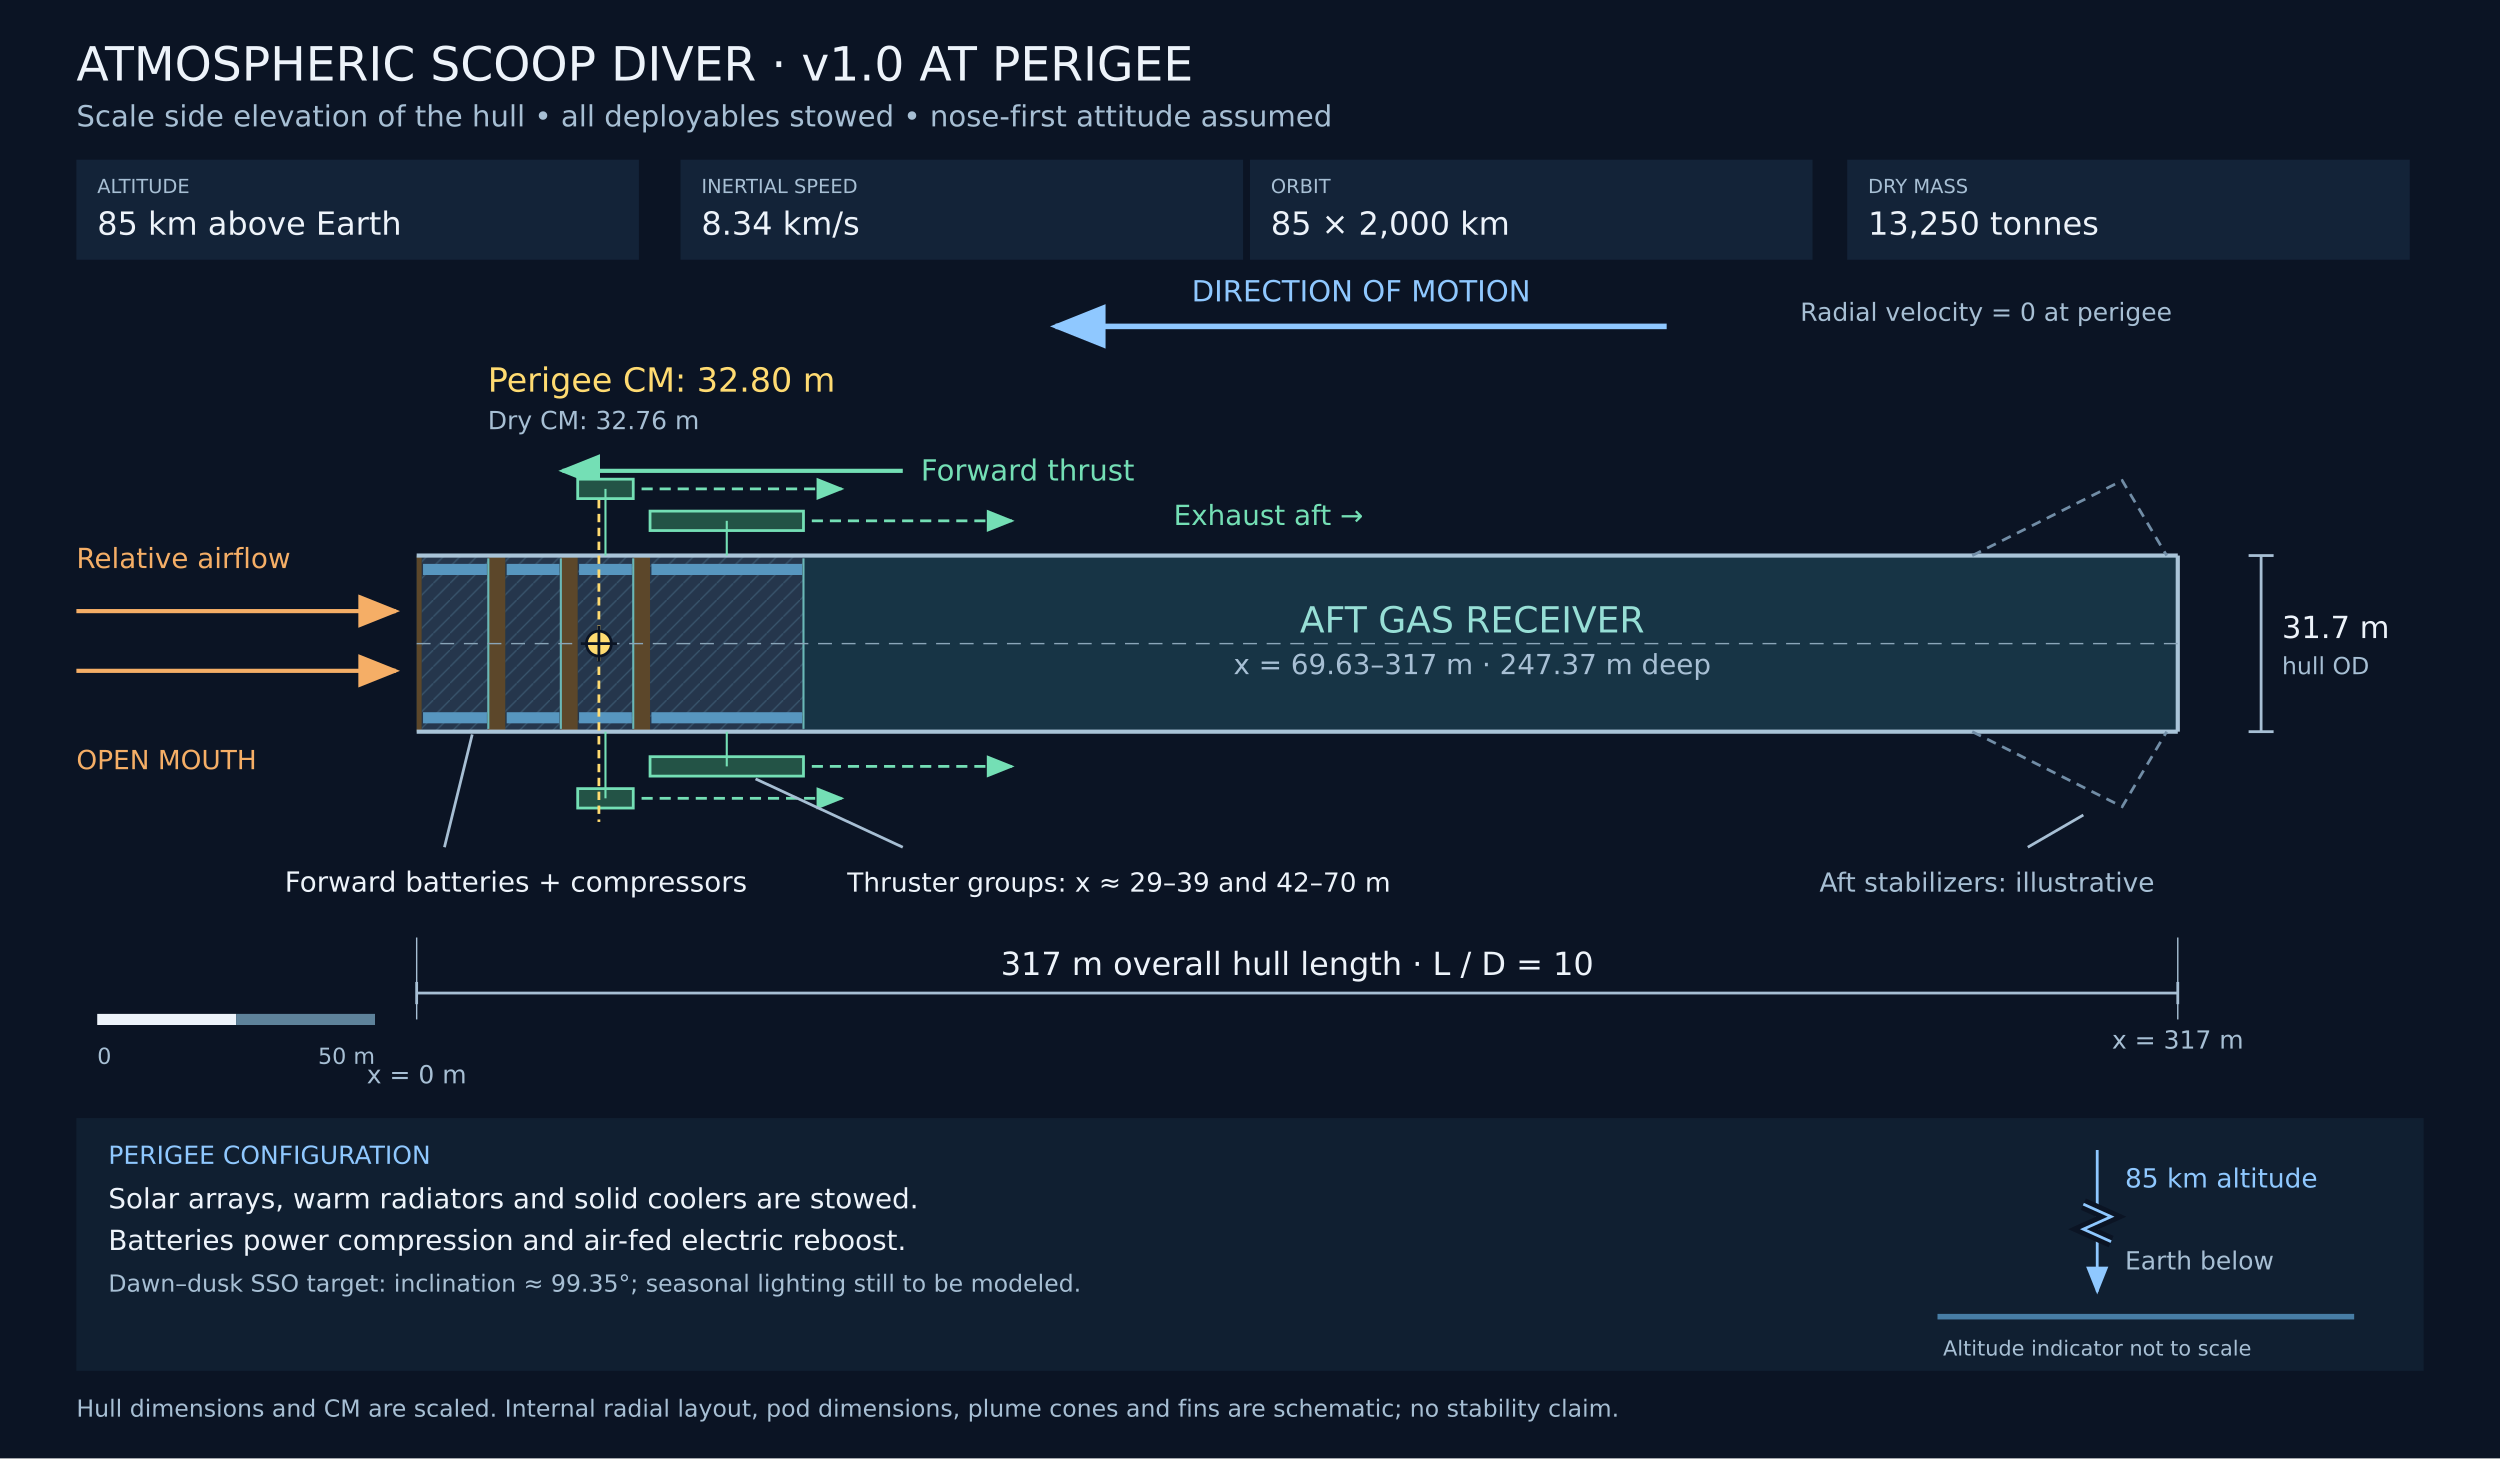
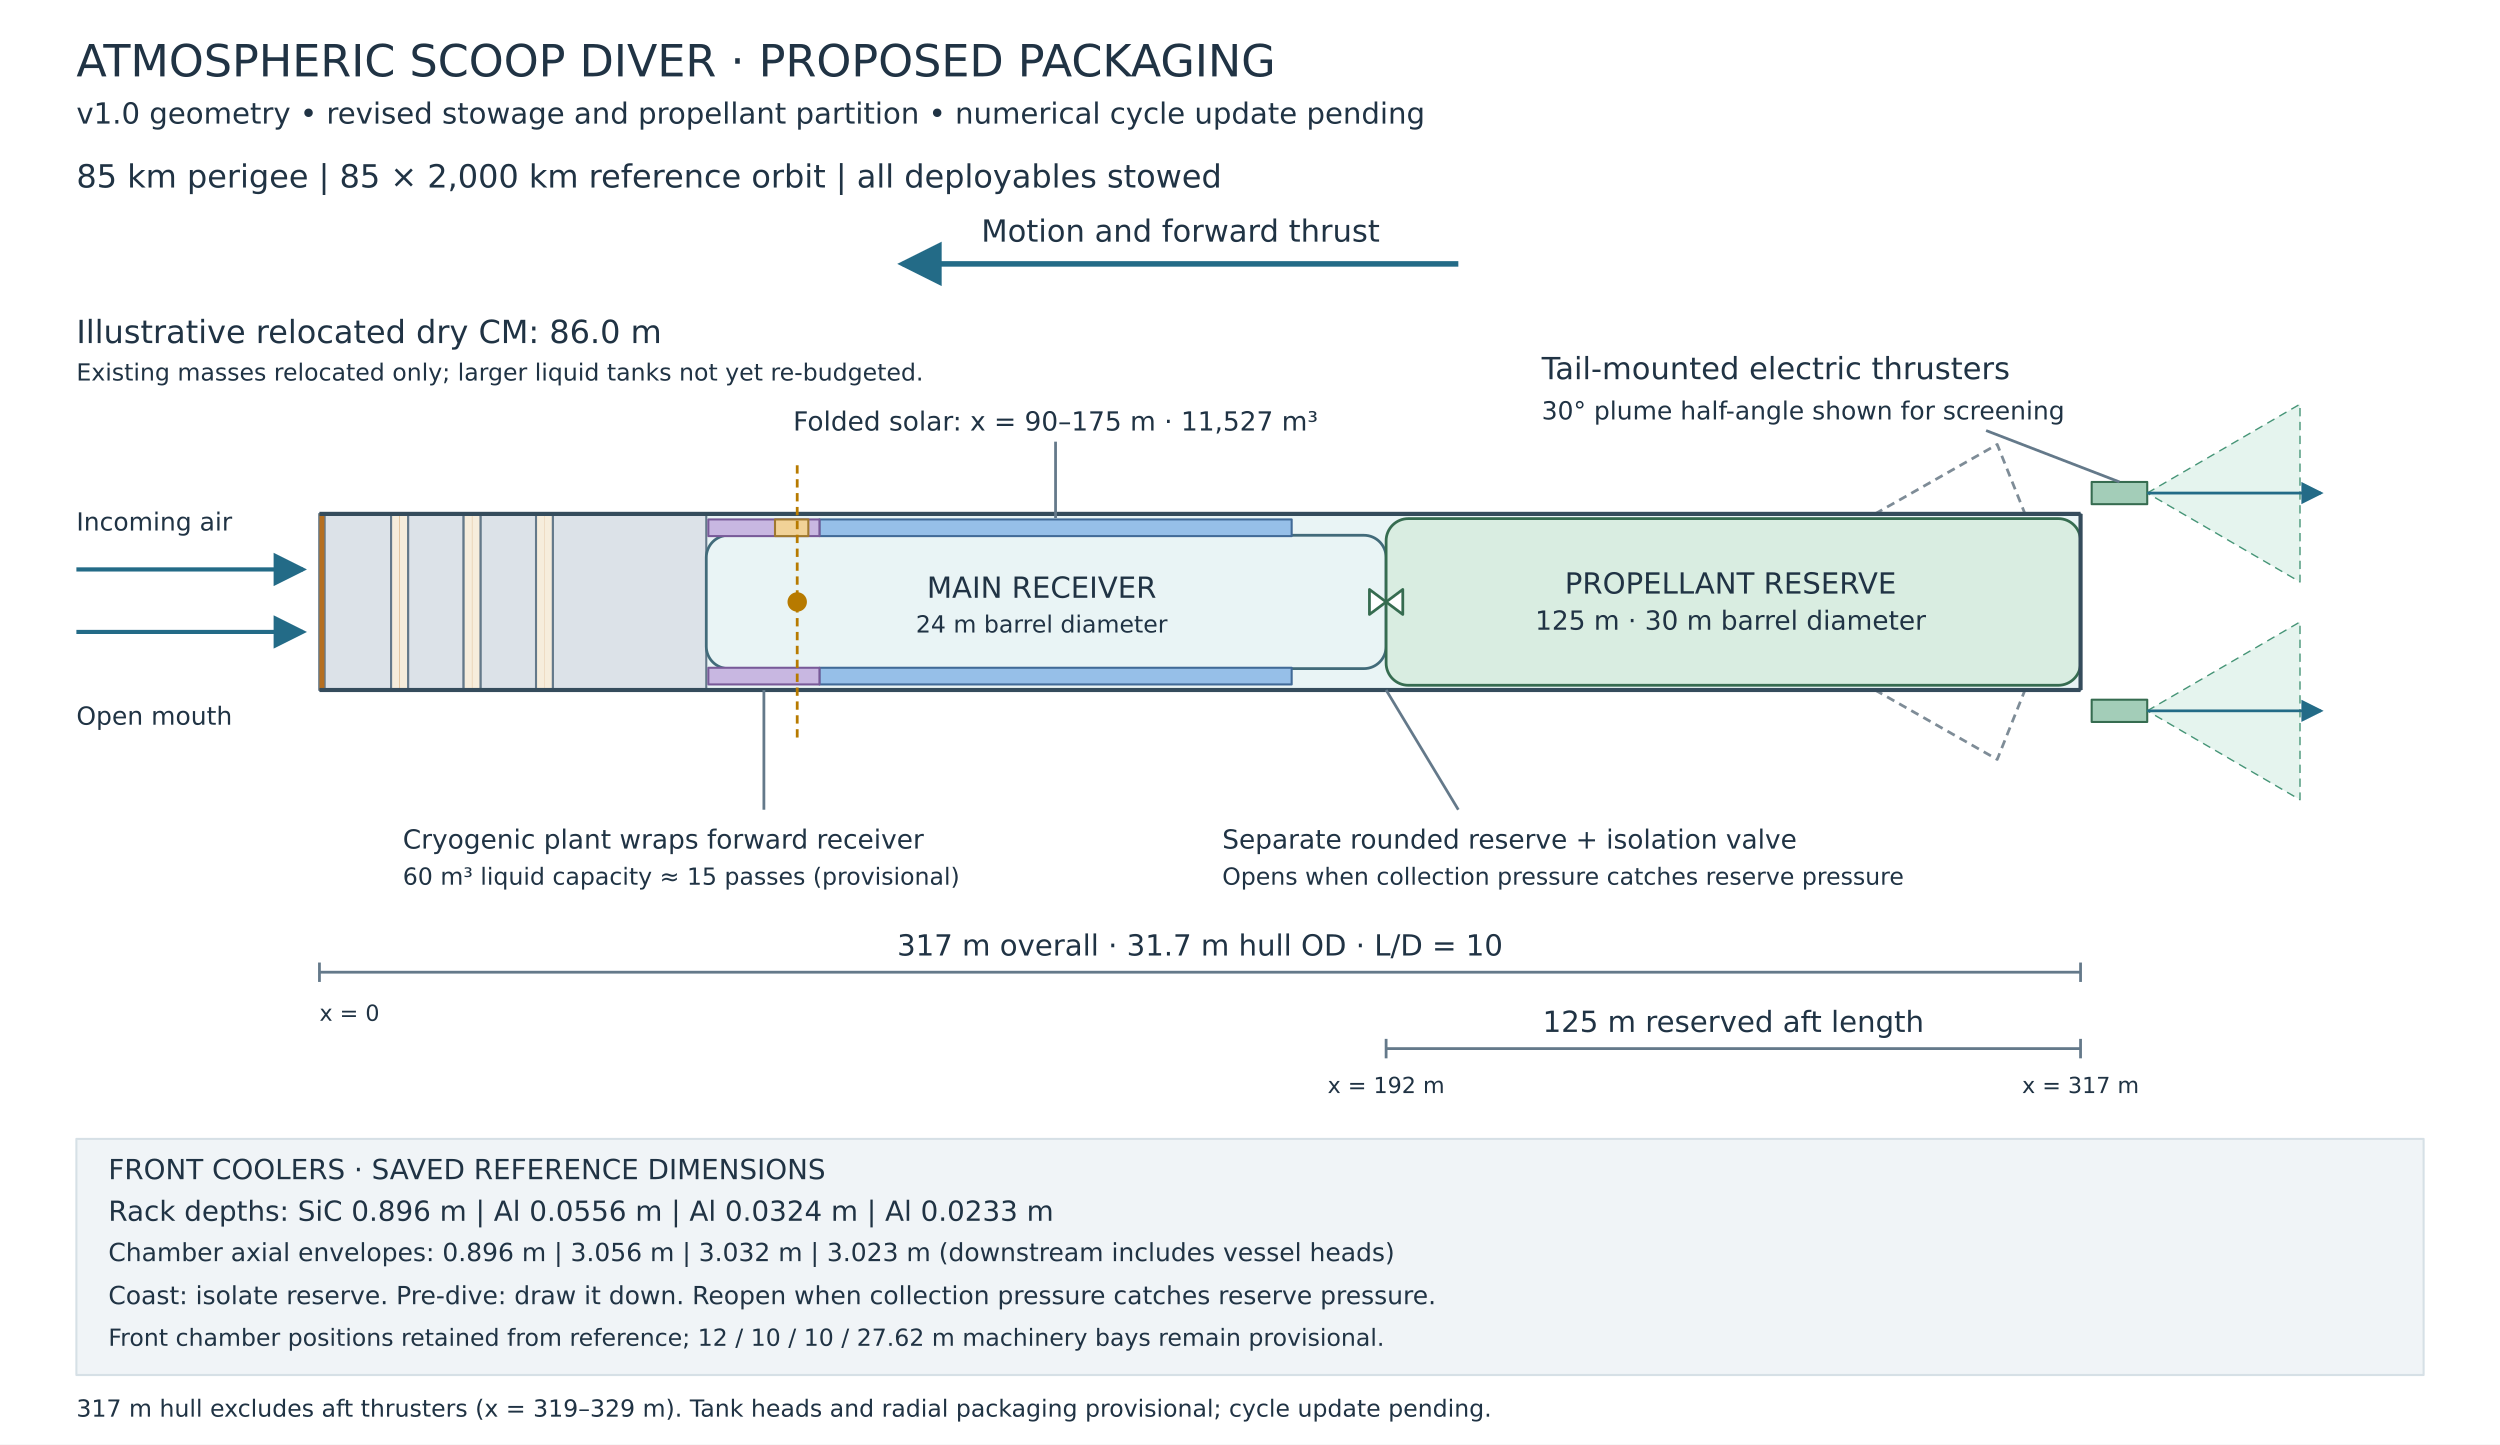
- <svg xmlns="http://www.w3.org/2000/svg" width="1800" height="1050" viewBox="0 0 1800 1050" role="img" aria-labelledby="title desc">
+ <svg xmlns="http://www.w3.org/2000/svg" width="1800" height="1040" viewBox="0 0 1800 1040" role="img" aria-labelledby="title desc">
  <defs>
-     <marker id="blue" markerWidth="10" markerHeight="8" refX="9" refY="4" orient="auto">
-       <path d="M0 0L10 4L0 8Z" fill="#8fc8ff" />
+     <marker id="arrow" markerWidth="8" markerHeight="8" refX="7" refY="4" orient="auto">
+       <path d="M0 0L8 4L0 8Z" fill="#236b87" />
    </marker>
-     <marker id="orange" markerWidth="10" markerHeight="8" refX="9" refY="4" orient="auto">
-       <path d="M0 0L10 4L0 8Z" fill="#f5ae66" />
-     </marker>
-     <marker id="green" markerWidth="10" markerHeight="8" refX="9" refY="4" orient="auto">
-       <path d="M0 0L10 4L0 8Z" fill="#74dfb5" />
-     </marker>
-     <pattern id="bay" width="12" height="12" patternUnits="userSpaceOnUse">
-       <path d="M0 12L12 0" stroke="#38536b" stroke-width="1" />
-     </pattern>
  </defs>
-   <rect width="1800" height="1050" fill="#0b1424" />
-   <style>text{font-family:DejaVu Sans,sans-serif;fill:#edf3fa} .sub{fill:#a7bfd4} .dim{stroke:#a7bfd4;stroke-width:1.5;fill:none} .leader{stroke:#90a9c0;stroke-width:1.5;fill:none}</style>
-   <text x="55.000" y="58.000" font-size="34" text-anchor="start">ATMOSPHERIC SCOOP DIVER · v1.0 AT PERIGEE</text>
-   <text x="55.000" y="91.000" font-size="21" text-anchor="start" style="fill:#a7bfd4">Scale side elevation of the hull • all deployables stowed • nose-first attitude assumed</text>
-   <rect x="55" y="115" width="405" height="72" fill="#132338" />
-   <text x="70.000" y="139.000" font-size="14" text-anchor="start" style="fill:#a7bfd4">ALTITUDE</text>
-   <text x="70.000" y="169.000" font-size="23" text-anchor="start">85 km above Earth</text>
-   <rect x="490" y="115" width="405" height="72" fill="#132338" />
-   <text x="505.000" y="139.000" font-size="14" text-anchor="start" style="fill:#a7bfd4">INERTIAL SPEED</text>
-   <text x="505.000" y="169.000" font-size="23" text-anchor="start">8.34 km/s</text>
-   <rect x="900" y="115" width="405" height="72" fill="#132338" />
-   <text x="915.000" y="139.000" font-size="14" text-anchor="start" style="fill:#a7bfd4">ORBIT</text>
-   <text x="915.000" y="169.000" font-size="23" text-anchor="start">85 × 2,000 km</text>
-   <rect x="1330" y="115" width="405" height="72" fill="#132338" />
-   <text x="1345.000" y="139.000" font-size="14" text-anchor="start" style="fill:#a7bfd4">DRY MASS</text>
-   <text x="1345.000" y="169.000" font-size="23" text-anchor="start">13,250 tonnes</text>
-   <line x1="1200" y1="235" x2="760" y2="235" stroke="#8fc8ff" stroke-width="4" marker-end="url(#blue)" />
-   <text x="980.000" y="217.000" font-size="21" text-anchor="middle" style="fill:#8fc8ff">DIRECTION OF MOTION</text>
-   <text x="1430.000" y="231.000" font-size="18" text-anchor="middle" style="fill:#a7bfd4">Radial velocity = 0 at perigee</text>
-   <text x="351.208" y="282.000" font-size="24" text-anchor="start" style="fill:#ffdb71">Perigee CM: 32.80 m</text>
-   <text x="351.208" y="309.000" font-size="18" text-anchor="start" style="fill:#a7bfd4">Dry CM: 32.76 m</text>
-   <line x1="650" y1="339" x2="405" y2="339" stroke="#74dfb5" stroke-width="3" marker-end="url(#green)" />
-   <text x="663.000" y="346.000" font-size="21" text-anchor="start" style="fill:#74dfb5">Forward thrust</text>
-   <rect x="300.0" y="400.0" width="1268.0" height="126.8" fill="#173445" />
-   <rect x="303.586" y="400.0" width="48.0" height="126.8" fill="#25364c" />
-   <rect x="303.586" y="400.0" width="48.0" height="126.8" fill="url(#bay)" />
-   <rect x="304.586" y="406.0" width="46.0" height="8" fill="#5796bf" />
-   <rect x="304.586" y="512.8" width="46.0" height="8" fill="#5796bf" />
-   <rect x="363.808" y="400.0" width="40.0" height="126.8" fill="#25364c" />
-   <rect x="363.808" y="400.0" width="40.0" height="126.8" fill="url(#bay)" />
-   <rect x="364.808" y="406.0" width="38.0" height="8" fill="#5796bf" />
-   <rect x="364.808" y="512.8" width="38.0" height="8" fill="#5796bf" />
-   <rect x="415.938" y="400.0" width="40.0" height="126.8" fill="#25364c" />
-   <rect x="415.938" y="400.0" width="40.0" height="126.8" fill="url(#bay)" />
-   <rect x="416.938" y="406.0" width="38.0" height="8" fill="#5796bf" />
-   <rect x="416.938" y="512.8" width="38.0" height="8" fill="#5796bf" />
-   <rect x="468.031" y="400.0" width="110.478" height="126.8" fill="#25364c" />
-   <rect x="468.031" y="400.0" width="110.478" height="126.8" fill="url(#bay)" />
-   <rect x="469.031" y="406.0" width="108.478" height="8" fill="#5796bf" />
-   <rect x="469.031" y="512.8" width="108.478" height="8" fill="#5796bf" />
-   <rect x="300.0" y="400.0" width="3.586" height="126.8" fill="#5c472a" />
-   <rect x="351.586" y="400.0" width="12.222" height="126.8" fill="#5c472a" />
-   <rect x="403.808" y="400.0" width="12.13" height="126.8" fill="#5c472a" />
-   <rect x="455.938" y="400.0" width="12.093" height="126.8" fill="#5c472a" />
-   <line x1="351.586" y1="402.0" x2="351.586" y2="524.8" stroke="#6ab8b7" stroke-width="1.5" />
-   <line x1="403.808" y1="402.0" x2="403.808" y2="524.8" stroke="#6ab8b7" stroke-width="1.5" />
-   <line x1="455.938" y1="402.0" x2="455.938" y2="524.8" stroke="#6ab8b7" stroke-width="1.5" />
-   <line x1="578.509" y1="402.0" x2="578.509" y2="524.8" stroke="#6ab8b7" stroke-width="1.5" />
-   <line x1="300.0" y1="400.0" x2="1568.0" y2="400.0" stroke="#a9c4d8" stroke-width="3" />
-   <line x1="300.0" y1="526.8" x2="1568.0" y2="526.8" stroke="#a9c4d8" stroke-width="3" />
-   <line x1="1568.0" y1="400.0" x2="1568.0" y2="526.8" stroke="#a9c4d8" stroke-width="3" />
-   <line x1="300.0" y1="463.4" x2="1568.0" y2="463.4" stroke="#8aa5b8" stroke-width="1" stroke-dasharray="10 7" />
-   <text x="1060.000" y="455.400" font-size="26" text-anchor="middle" style="fill:#97dfd6">AFT GAS RECEIVER</text>
-   <text x="1060.000" y="485.400" font-size="20" text-anchor="middle" style="fill:#a7bfd4">x = 69.63–317 m · 247.37 m deep</text>
-   <path d="M1420.0 400.0 L1528.0 346.0 L1560.0 400.0" fill="none" stroke="#718da6" stroke-width="2" stroke-dasharray="7 5" />
-   <path d="M1420.0 526.8 L1528.0 580.8 L1560.0 526.8" fill="none" stroke="#718da6" stroke-width="2" stroke-dasharray="7 5" />
-   <rect x="415.938" y="345.0" width="40.0" height="14" fill="#235346" stroke="#74dfb5" stroke-width="2" />
-   <line x1="435.938" y1="352.0" x2="435.938" y2="400.0" stroke="#74dfb5" stroke-width="1.5" />
-   <line x1="461.938" y1="352.0" x2="605.938" y2="352.0" stroke="#74dfb5" stroke-width="2" stroke-dasharray="8 5" marker-end="url(#green)" />
-   <rect x="415.938" y="567.8" width="40.0" height="14" fill="#235346" stroke="#74dfb5" stroke-width="2" />
-   <line x1="435.938" y1="574.8" x2="435.938" y2="526.8" stroke="#74dfb5" stroke-width="1.5" />
-   <line x1="461.938" y1="574.8" x2="605.938" y2="574.8" stroke="#74dfb5" stroke-width="2" stroke-dasharray="8 5" marker-end="url(#green)" />
-   <rect x="468.031" y="368.0" width="110.478" height="14" fill="#235346" stroke="#74dfb5" stroke-width="2" />
-   <line x1="523.27" y1="375.0" x2="523.27" y2="400.0" stroke="#74dfb5" stroke-width="1.5" />
-   <line x1="584.509" y1="375.0" x2="728.509" y2="375.0" stroke="#74dfb5" stroke-width="2" stroke-dasharray="8 5" marker-end="url(#green)" />
-   <rect x="468.031" y="544.8" width="110.478" height="14" fill="#235346" stroke="#74dfb5" stroke-width="2" />
-   <line x1="523.27" y1="551.8" x2="523.27" y2="526.8" stroke="#74dfb5" stroke-width="1.5" />
-   <line x1="584.509" y1="551.8" x2="728.509" y2="551.8" stroke="#74dfb5" stroke-width="2" stroke-dasharray="8 5" marker-end="url(#green)" />
-   <text x="845.000" y="378.000" font-size="20" text-anchor="start" style="fill:#74dfb5">Exhaust aft →</text>
-   <line x1="55" y1="440.0" x2="285" y2="440.0" stroke="#f5ae66" stroke-width="3" marker-end="url(#orange)" />
-   <line x1="55" y1="483.0" x2="285" y2="483.0" stroke="#f5ae66" stroke-width="3" marker-end="url(#orange)" />
-   <text x="55.000" y="409.000" font-size="20" text-anchor="start" style="fill:#f5ae66">Relative airflow</text>
-   <text x="55.000" y="553.800" font-size="19" text-anchor="start" style="fill:#f5ae66">OPEN MOUTH</text>
-   <line x1="431.208" y1="360.0" x2="431.208" y2="591.8" stroke="#ffdb71" stroke-width="2" stroke-dasharray="6 4" />
-   <circle cx="431.208" cy="463.4" r="9" fill="#ffdb71" stroke="#0b1424" stroke-width="2" />
-   <line x1="418.208" y1="463.4" x2="444.208" y2="463.4" stroke="#0b1424" stroke-width="2" />
-   <line x1="431.208" y1="450.4" x2="431.208" y2="476.4" stroke="#0b1424" stroke-width="2" />
-   <line x1="340.0" y1="528.8" x2="320" y2="610" stroke="#a7bfd4" stroke-width="2" />
-   <text x="205.000" y="642.000" font-size="20" text-anchor="start">Forward batteries + compressors</text>
-   <line x1="544.0" y1="560.8" x2="650" y2="610" stroke="#a7bfd4" stroke-width="2" />
-   <text x="610.000" y="642.000" font-size="19" text-anchor="start">Thruster groups: x ≈ 29–39 and 42–70 m</text>
-   <line x1="1500.0" y1="586.8" x2="1460" y2="610" stroke="#a7bfd4" stroke-width="2" />
-   <text x="1310.000" y="642.000" font-size="19" text-anchor="start" style="fill:#a7bfd4">Aft stabilizers: illustrative</text>
-   <line x1="1628.0" y1="400.0" x2="1628.0" y2="526.8" stroke="#a7bfd4" stroke-width="2" />
-   <line x1="1619.0" y1="400.0" x2="1637.0" y2="400.0" stroke="#a7bfd4" stroke-width="2" />
-   <line x1="1619.0" y1="526.8" x2="1637.0" y2="526.8" stroke="#a7bfd4" stroke-width="2" />
-   <text x="1643.000" y="459.400" font-size="22" text-anchor="start">31.7 m</text>
-   <text x="1643.000" y="485.400" font-size="17" text-anchor="start" style="fill:#a7bfd4">hull OD</text>
-   <line x1="300.0" y1="675" x2="300.0" y2="734" stroke="#a7bfd4" stroke-width="1" />
-   <line x1="1568.0" y1="675" x2="1568.0" y2="734" stroke="#a7bfd4" stroke-width="1" />
-   <line x1="300.0" y1="715" x2="1568.0" y2="715" stroke="#a7bfd4" stroke-width="2" />
-   <line x1="300.0" y1="707" x2="300.0" y2="723" stroke="#a7bfd4" stroke-width="2" />
-   <line x1="1568.0" y1="707" x2="1568.0" y2="723" stroke="#a7bfd4" stroke-width="2" />
-   <text x="934.000" y="702.000" font-size="23" text-anchor="middle" style="fill:#edf3fa">317 m overall hull length · L / D = 10</text>
-   <text x="300.000" y="780.000" font-size="18" text-anchor="middle" style="fill:#a7bfd4">x = 0 m</text>
-   <text x="1568.000" y="755.000" font-size="18" text-anchor="middle" style="fill:#a7bfd4">x = 317 m</text>
-   <rect x="70" y="730" width="100" height="8" fill="#edf3fa" />
-   <rect x="170" y="730" width="100" height="8" fill="#5e829a" />
-   <text x="70.000" y="766.000" font-size="16" text-anchor="start" style="fill:#a7bfd4">0</text>
-   <text x="270.000" y="766.000" font-size="16" text-anchor="end" style="fill:#a7bfd4">50 m</text>
-   <rect x="55" y="805" width="1690" height="182" fill="#101f31" />
-   <text x="78.000" y="838.000" font-size="18" text-anchor="start" style="fill:#8fc8ff">PERIGEE CONFIGURATION</text>
-   <text x="78.000" y="870.000" font-size="20" text-anchor="start">Solar arrays, warm radiators and solid coolers are stowed.</text>
-   <text x="78.000" y="900.000" font-size="20" text-anchor="start">Batteries power compression and air-fed electric reboost.</text>
-   <text x="78.000" y="930.000" font-size="17" text-anchor="start" style="fill:#a7bfd4">Dawn–dusk SSO target: inclination ≈ 99.35°; seasonal lighting still to be modeled.</text>
-   <line x1="1510" y1="828" x2="1510" y2="930" stroke="#8fc8ff" stroke-width="2" marker-end="url(#blue)" />
-   <path d="M1500 867L1520 876L1500 885L1520 894" stroke="#0b1424" stroke-width="9" fill="none" />
-   <path d="M1500 867L1520 876L1500 885L1520 894" stroke="#8fc8ff" stroke-width="2" fill="none" />
-   <text x="1530.000" y="855.000" font-size="19" text-anchor="start" style="fill:#8fc8ff">85 km altitude</text>
-   <text x="1530.000" y="914.000" font-size="18" text-anchor="start" style="fill:#a7bfd4">Earth below</text>
-   <line x1="1395" y1="948" x2="1695" y2="948" stroke="#477da5" stroke-width="4" />
-   <text x="1510.000" y="976.000" font-size="15" text-anchor="middle" style="fill:#a7bfd4">Altitude indicator not to scale</text>
-   <text x="55.000" y="1020.000" font-size="17" text-anchor="start" style="fill:#a7bfd4">Hull dimensions and CM are scaled. Internal radial layout, pod dimensions, plume cones and fins are schematic; no stability claim.</text>
+   <rect width="1800" height="1040" fill="#ffffff" />
+   <style>text{font-family:DejaVu Sans,sans-serif;fill:#203344}line,path,rect{stroke-linejoin:round}</style>
+   <text x="55" y="55" font-size="32" text-anchor="start" fill="#203344">ATMOSPHERIC SCOOP DIVER · PROPOSED PACKAGING</text>
+   <text x="55" y="89" font-size="21" text-anchor="start" fill="#203344">v1.0 geometry • revised stowage and propellant partition • numerical cycle update pending</text>
+   <text x="55" y="135" font-size="23" text-anchor="start" fill="#203344">85 km perigee   |   85 × 2,000 km reference orbit   |   all deployables stowed</text>
+   <line x1="1050" y1="190" x2="650" y2="190" stroke="#236b87" stroke-width="4" stroke-dasharray="" marker-end="url(#arrow)" />
+   <text x="850" y="174" font-size="22" text-anchor="middle" fill="#203344">Motion and forward thrust</text>
+   <text x="55" y="247" font-size="23" text-anchor="start" fill="#996300">Illustrative relocated dry CM: 86.0 m</text>
+   <text x="55" y="274" font-size="17" text-anchor="start" fill="#203344">Existing masses relocated only; larger liquid tanks not yet re-budgeted.</text>
+   <rect x="230.0" y="370.0" width="1268.0" height="126.8" fill="#e9f4f5" stroke="#64798a" stroke-width="1.5" />
+   <rect x="233.586" y="370.0" width="48.0" height="126.8" fill="#dce2e8" stroke="#64798a" stroke-width="1.5" />
+   <rect x="293.808" y="370.0" width="40.0" height="126.8" fill="#dce2e8" stroke="#64798a" stroke-width="1.5" />
+   <rect x="345.938" y="370.0" width="40.0" height="126.8" fill="#dce2e8" stroke="#64798a" stroke-width="1.5" />
+   <rect x="398.031" y="370.0" width="110.478" height="126.8" fill="#dce2e8" stroke="#64798a" stroke-width="1.5" />
+   <rect x="230.0" y="370.0" width="3.586" height="126.8" fill="#f6eddc" stroke="#64798a" stroke-width="1.5" />
+   <rect x="230.0" y="370.0" width="3.586" height="126.8" fill="#b66f20" />
+   <rect x="281.586" y="370.0" width="12.222" height="126.8" fill="#f6eddc" stroke="#64798a" stroke-width="1.5" />
+   <rect x="287.586" y="370.0" width="0.222" height="126.8" fill="#b66f20" />
+   <rect x="333.808" y="370.0" width="12.13" height="126.8" fill="#f6eddc" stroke="#64798a" stroke-width="1.5" />
+   <rect x="339.808" y="370.0" width="0.13" height="126.8" fill="#b66f20" />
+   <rect x="385.938" y="370.0" width="12.093" height="126.8" fill="#f6eddc" stroke="#64798a" stroke-width="1.5" />
+   <rect x="391.938" y="370.0" width="0.093" height="126.8" fill="#b66f20" />
+   <rect x="508.52" y="385.4" width="489.48" height="96" rx="16" fill="#e9f4f5" stroke="#426b7a" stroke-width="2" />
+   <rect x="998.0" y="373.4" width="500.0" height="120" rx="16" fill="#d9ede1" stroke="#366c50" stroke-width="2" />
+   <path d="M986.0 424.4 L1010.0 442.4 L1010.0 424.4 L986.0 442.4 Z" fill="#fff" stroke="#366c50" stroke-width="2" />
+   <rect x="590.0" y="374.0" width="340.0" height="12" fill="#96bfe8" stroke="#416a97" stroke-width="1.5" />
+   <rect x="510.0" y="374.0" width="80.0" height="12" fill="#c8b7e1" stroke="#785a98" stroke-width="1.5" />
+   <rect x="590.0" y="480.8" width="340.0" height="12" fill="#96bfe8" stroke="#416a97" stroke-width="1.5" />
+   <rect x="510.0" y="480.8" width="80.0" height="12" fill="#c8b7e1" stroke="#785a98" stroke-width="1.5" />
+   <rect x="558.0" y="374.0" width="24.0" height="12" fill="#f1d297" stroke="#9f792f" stroke-width="1.5" />
+   <text x="750.0" y="430.4" font-size="21" text-anchor="middle" fill="#203344">MAIN RECEIVER</text>
+   <text x="750.0" y="455.4" font-size="17" text-anchor="middle" fill="#203344">24 m barrel diameter</text>
+   <text x="1246.0" y="427.4" font-size="21" text-anchor="middle" fill="#203344">PROPELLANT RESERVE</text>
+   <text x="1246.0" y="453.4" font-size="19" text-anchor="middle" fill="#203344">125 m · 30 m barrel diameter</text>
+   <rect x="1506.0" y="347.0" width="40.0" height="16" fill="#a3cdb8" stroke="#366c50" stroke-width="1.5" />
+   <path d="M1546.0 355.0 L1656.0 291.0 L1656.0 419.0 Z" fill="#d7eee5" fill-opacity="0.65" stroke="#459476" stroke-dasharray="6 4" />
+   <line x1="1546.0" y1="355.0" x2="1671.0" y2="355.0" stroke="#236b87" stroke-width="2" stroke-dasharray="" marker-end="url(#arrow)" />
+   <rect x="1506.0" y="503.8" width="40.0" height="16" fill="#a3cdb8" stroke="#366c50" stroke-width="1.5" />
+   <path d="M1546.0 511.8 L1656.0 447.8 L1656.0 575.8 Z" fill="#d7eee5" fill-opacity="0.65" stroke="#459476" stroke-dasharray="6 4" />
+   <line x1="1546.0" y1="511.8" x2="1671.0" y2="511.8" stroke="#236b87" stroke-width="2" stroke-dasharray="" marker-end="url(#arrow)" />
+   <path d="M1350.0 370.0 L1438.0 320.0 L1458.0 370.0" fill="none" stroke="#7e8c97" stroke-width="2" stroke-dasharray="6 4" />
+   <path d="M1350.0 496.8 L1438.0 546.8 L1458.0 496.8" fill="none" stroke="#7e8c97" stroke-width="2" stroke-dasharray="6 4" />
+   <line x1="230.0" y1="370.0" x2="1498.0" y2="370.0" stroke="#354c5c" stroke-width="3" stroke-dasharray="" />
+   <line x1="230.0" y1="496.8" x2="1498.0" y2="496.8" stroke="#354c5c" stroke-width="3" stroke-dasharray="" />
+   <line x1="1498.0" y1="370.0" x2="1498.0" y2="496.8" stroke="#354c5c" stroke-width="3" stroke-dasharray="" />
+   <line x1="573.995" y1="335.0" x2="573.995" y2="531.8" stroke="#b77a00" stroke-width="2" stroke-dasharray="6 4" />
+   <circle cx="573.995" cy="433.4" r="7" fill="#b77a00" />
+   <line x1="55" y1="410.0" x2="218.0" y2="410.0" stroke="#236b87" stroke-width="3" stroke-dasharray="" marker-end="url(#arrow)" />
+   <line x1="55" y1="455.0" x2="218.0" y2="455.0" stroke="#236b87" stroke-width="3" stroke-dasharray="" marker-end="url(#arrow)" />
+   <text x="55" y="382.0" font-size="18" text-anchor="start" fill="#203344">Incoming air</text>
+   <text x="55" y="521.8" font-size="18" text-anchor="start" fill="#203344">Open mouth</text>
+   <line x1="760.0" y1="373.0" x2="760.0" y2="318" stroke="#64798a" stroke-width="2" stroke-dasharray="" />
+   <text x="760.0" y="310" font-size="19" text-anchor="middle" fill="#203344">Folded solar: x = 90–175 m · 11,527 m³</text>
+   <text x="1110" y="273" font-size="22" text-anchor="start" fill="#203344">Tail-mounted electric thrusters</text>
+   <text x="1110" y="302" font-size="18" text-anchor="start" fill="#203344">30° plume half-angle shown for screening</text>
+   <line x1="1430" y1="310" x2="1526.0" y2="347.0" stroke="#64798a" stroke-width="2" stroke-dasharray="" />
+   <line x1="550.0" y1="496.8" x2="550" y2="583" stroke="#64798a" stroke-width="2" stroke-dasharray="" />
+   <text x="290" y="611" font-size="19" text-anchor="start" fill="#203344">Cryogenic plant wraps forward receiver</text>
+   <text x="290" y="637" font-size="17" text-anchor="start" fill="#203344">60 m³ liquid capacity ≈ 15 passes (provisional)</text>
+   <line x1="998.0" y1="496.8" x2="1050" y2="583" stroke="#64798a" stroke-width="2" stroke-dasharray="" />
+   <text x="880" y="611" font-size="19" text-anchor="start" fill="#203344">Separate rounded reserve + isolation valve</text>
+   <text x="880" y="637" font-size="17" text-anchor="start" fill="#203344">Opens when collection pressure catches reserve pressure</text>
+   <line x1="230.0" y1="700" x2="1498.0" y2="700" stroke="#64798a" stroke-width="2" stroke-dasharray="" />
+   <line x1="230.0" y1="693" x2="230.0" y2="707" stroke="#64798a" stroke-width="2" stroke-dasharray="" />
+   <line x1="1498.0" y1="693" x2="1498.0" y2="707" stroke="#64798a" stroke-width="2" stroke-dasharray="" />
+   <text x="864.0" y="688" font-size="21" text-anchor="middle" fill="#203344">317 m overall · 31.7 m hull OD · L/D = 10</text>
+   <line x1="998.0" y1="755" x2="1498.0" y2="755" stroke="#64798a" stroke-width="2" stroke-dasharray="" />
+   <line x1="998.0" y1="748" x2="998.0" y2="762" stroke="#64798a" stroke-width="2" stroke-dasharray="" />
+   <line x1="1498.0" y1="748" x2="1498.0" y2="762" stroke="#64798a" stroke-width="2" stroke-dasharray="" />
+   <text x="1248.0" y="743" font-size="21" text-anchor="middle" fill="#203344">125 m reserved aft length</text>
+   <text x="230.0" y="735" font-size="16" text-anchor="start" fill="#203344">x = 0</text>
+   <text x="998.0" y="787" font-size="16" text-anchor="middle" fill="#203344">x = 192 m</text>
+   <text x="1498.0" y="787" font-size="16" text-anchor="middle" fill="#203344">x = 317 m</text>
+   <rect x="55" y="820" width="1690" height="170" fill="#f0f4f7" stroke="#d6e0e6" stroke-width="1.5" />
+   <text x="78" y="849" font-size="20" text-anchor="start" fill="#203344">FRONT COOLERS · SAVED REFERENCE DIMENSIONS</text>
+   <text x="78" y="879" font-size="20" text-anchor="start" fill="#203344">Rack depths: SiC 0.896 m  |  Al 0.0556 m  |  Al 0.0324 m  |  Al 0.0233 m</text>
+   <text x="78" y="908" font-size="18" text-anchor="start" fill="#203344">Chamber axial envelopes: 0.896 m  |  3.056 m  |  3.032 m  |  3.023 m (downstream includes vessel heads)</text>
+   <text x="78" y="939" font-size="18" text-anchor="start" fill="#203344">Coast: isolate reserve. Pre-dive: draw it down. Reopen when collection pressure catches reserve pressure.</text>
+   <text x="78" y="969" font-size="17" text-anchor="start" fill="#203344">Front chamber positions retained from reference; 12 / 10 / 10 / 27.62 m machinery bays remain provisional.</text>
+   <text x="55" y="1020" font-size="17" text-anchor="start" fill="#203344">317 m hull excludes aft thrusters (x = 319–329 m). Tank heads and radial packaging provisional; cycle update pending.</text>
</svg>
